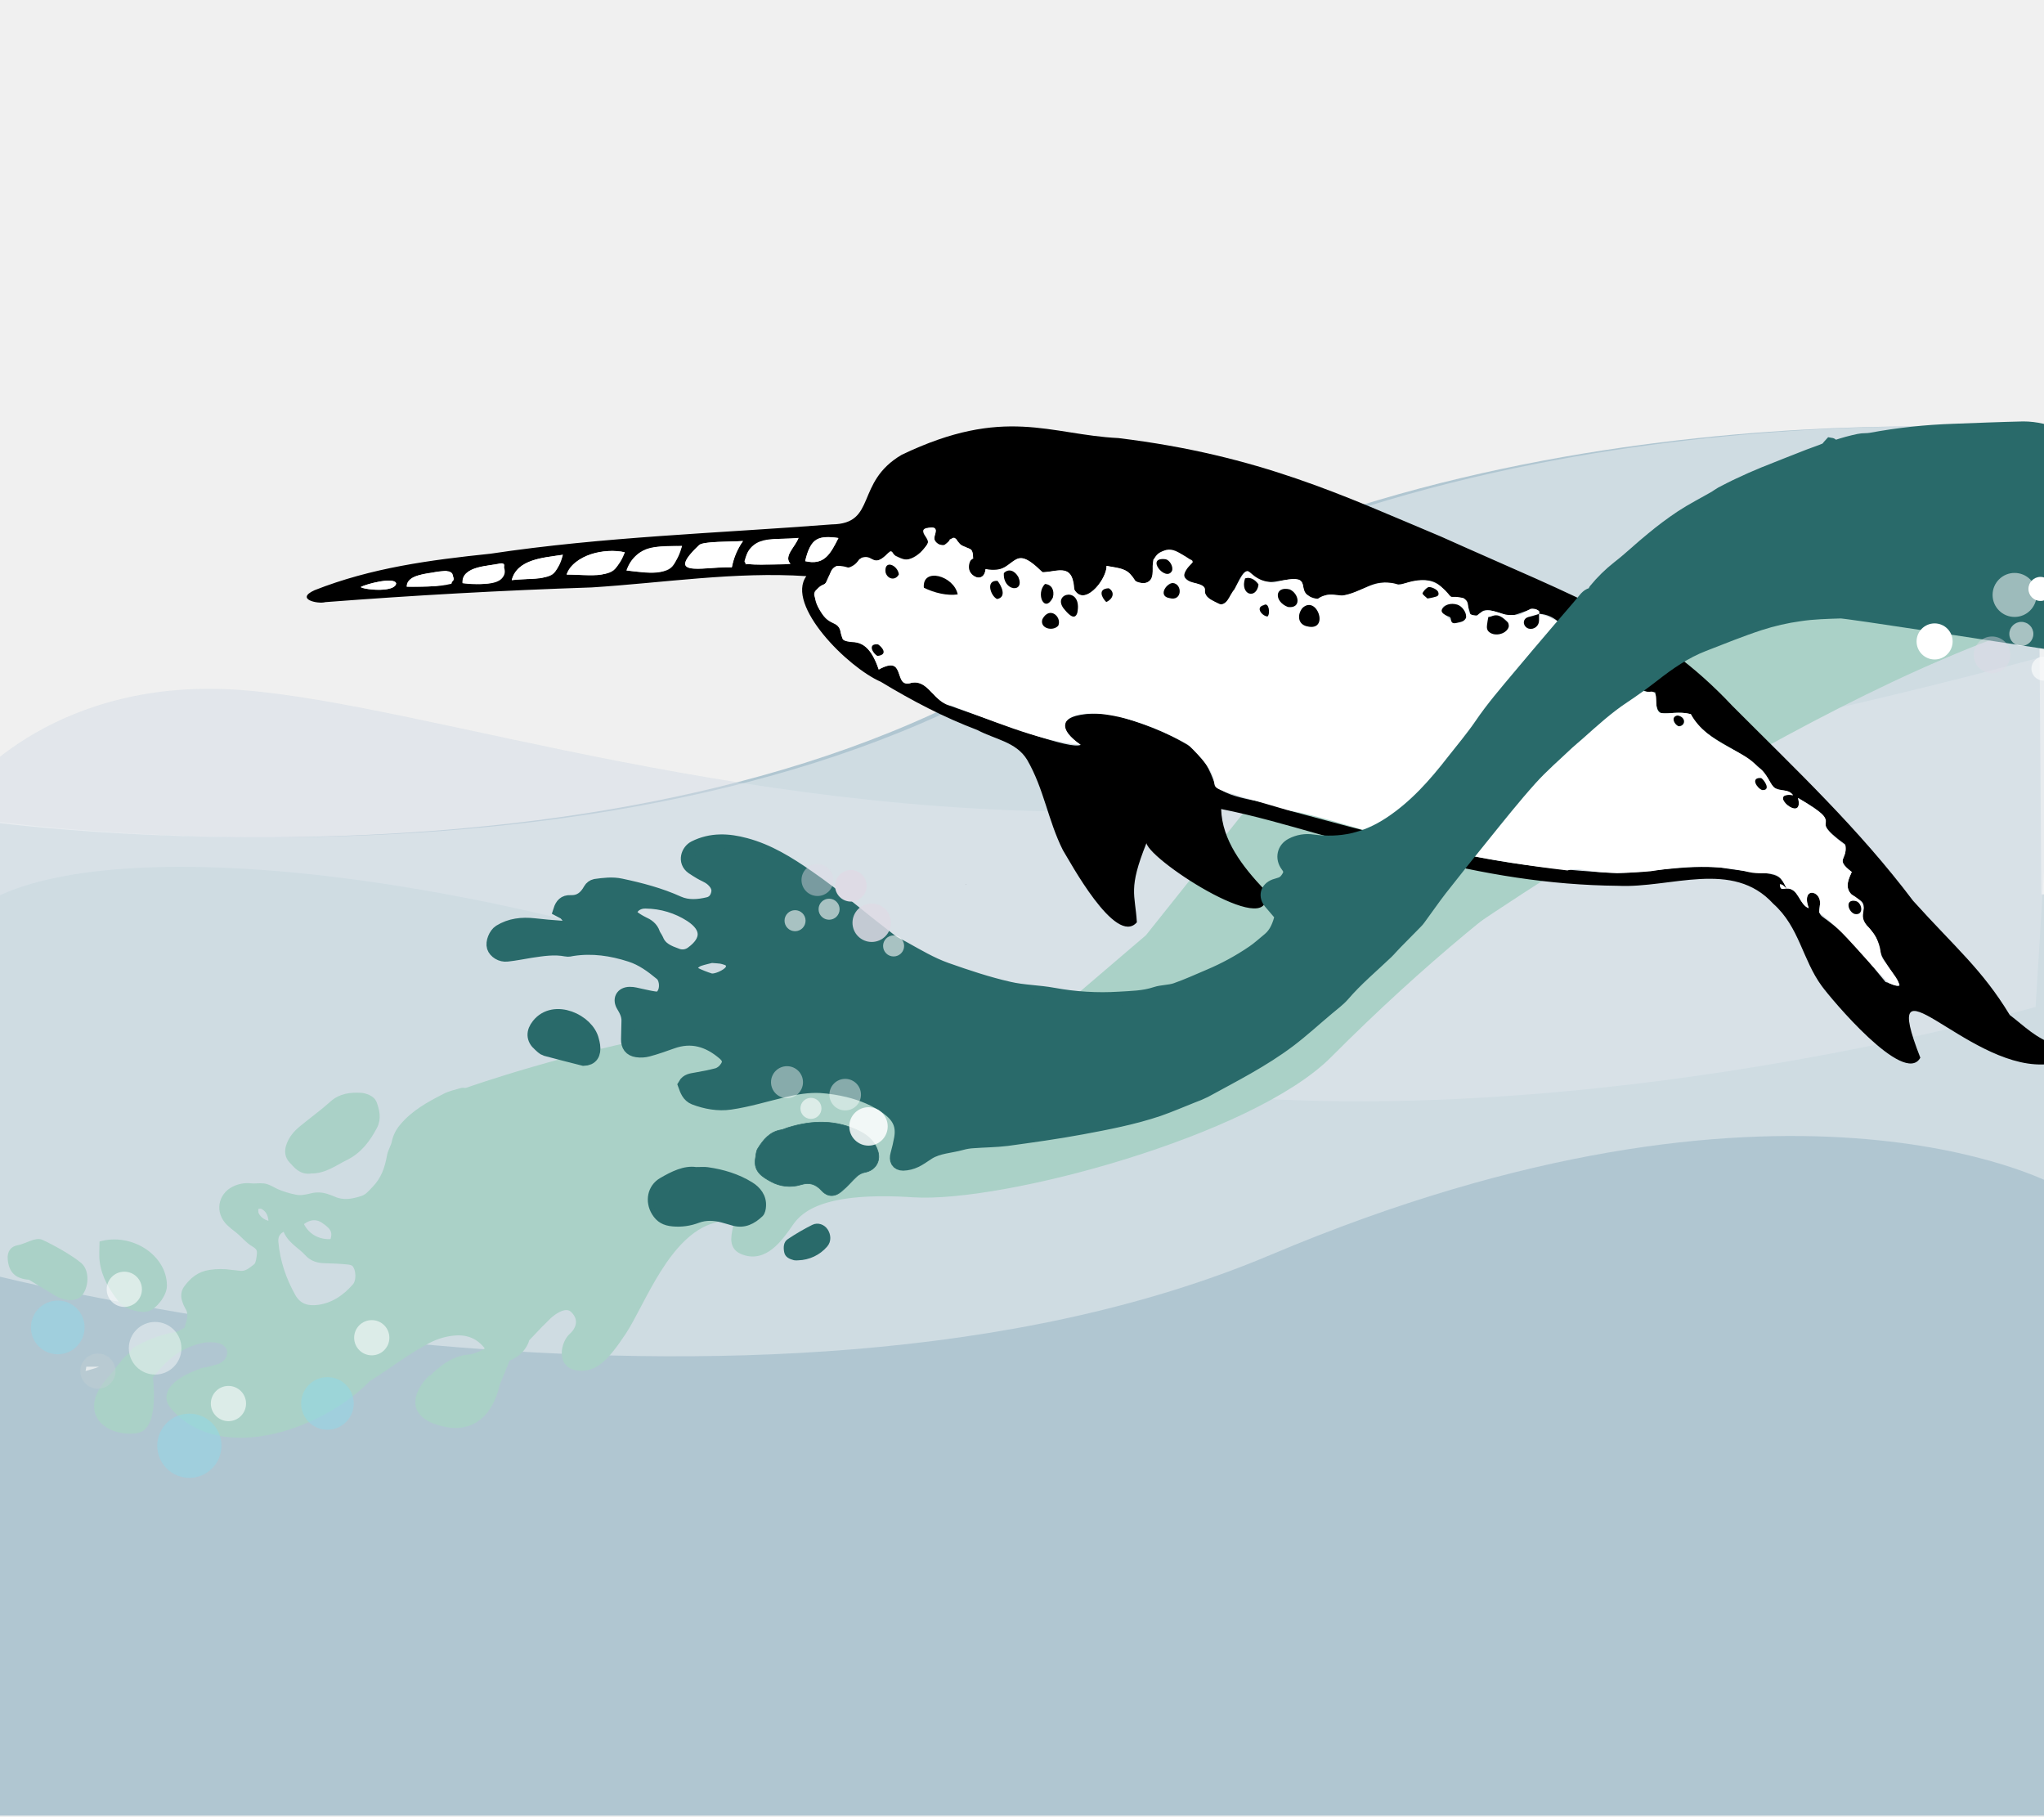
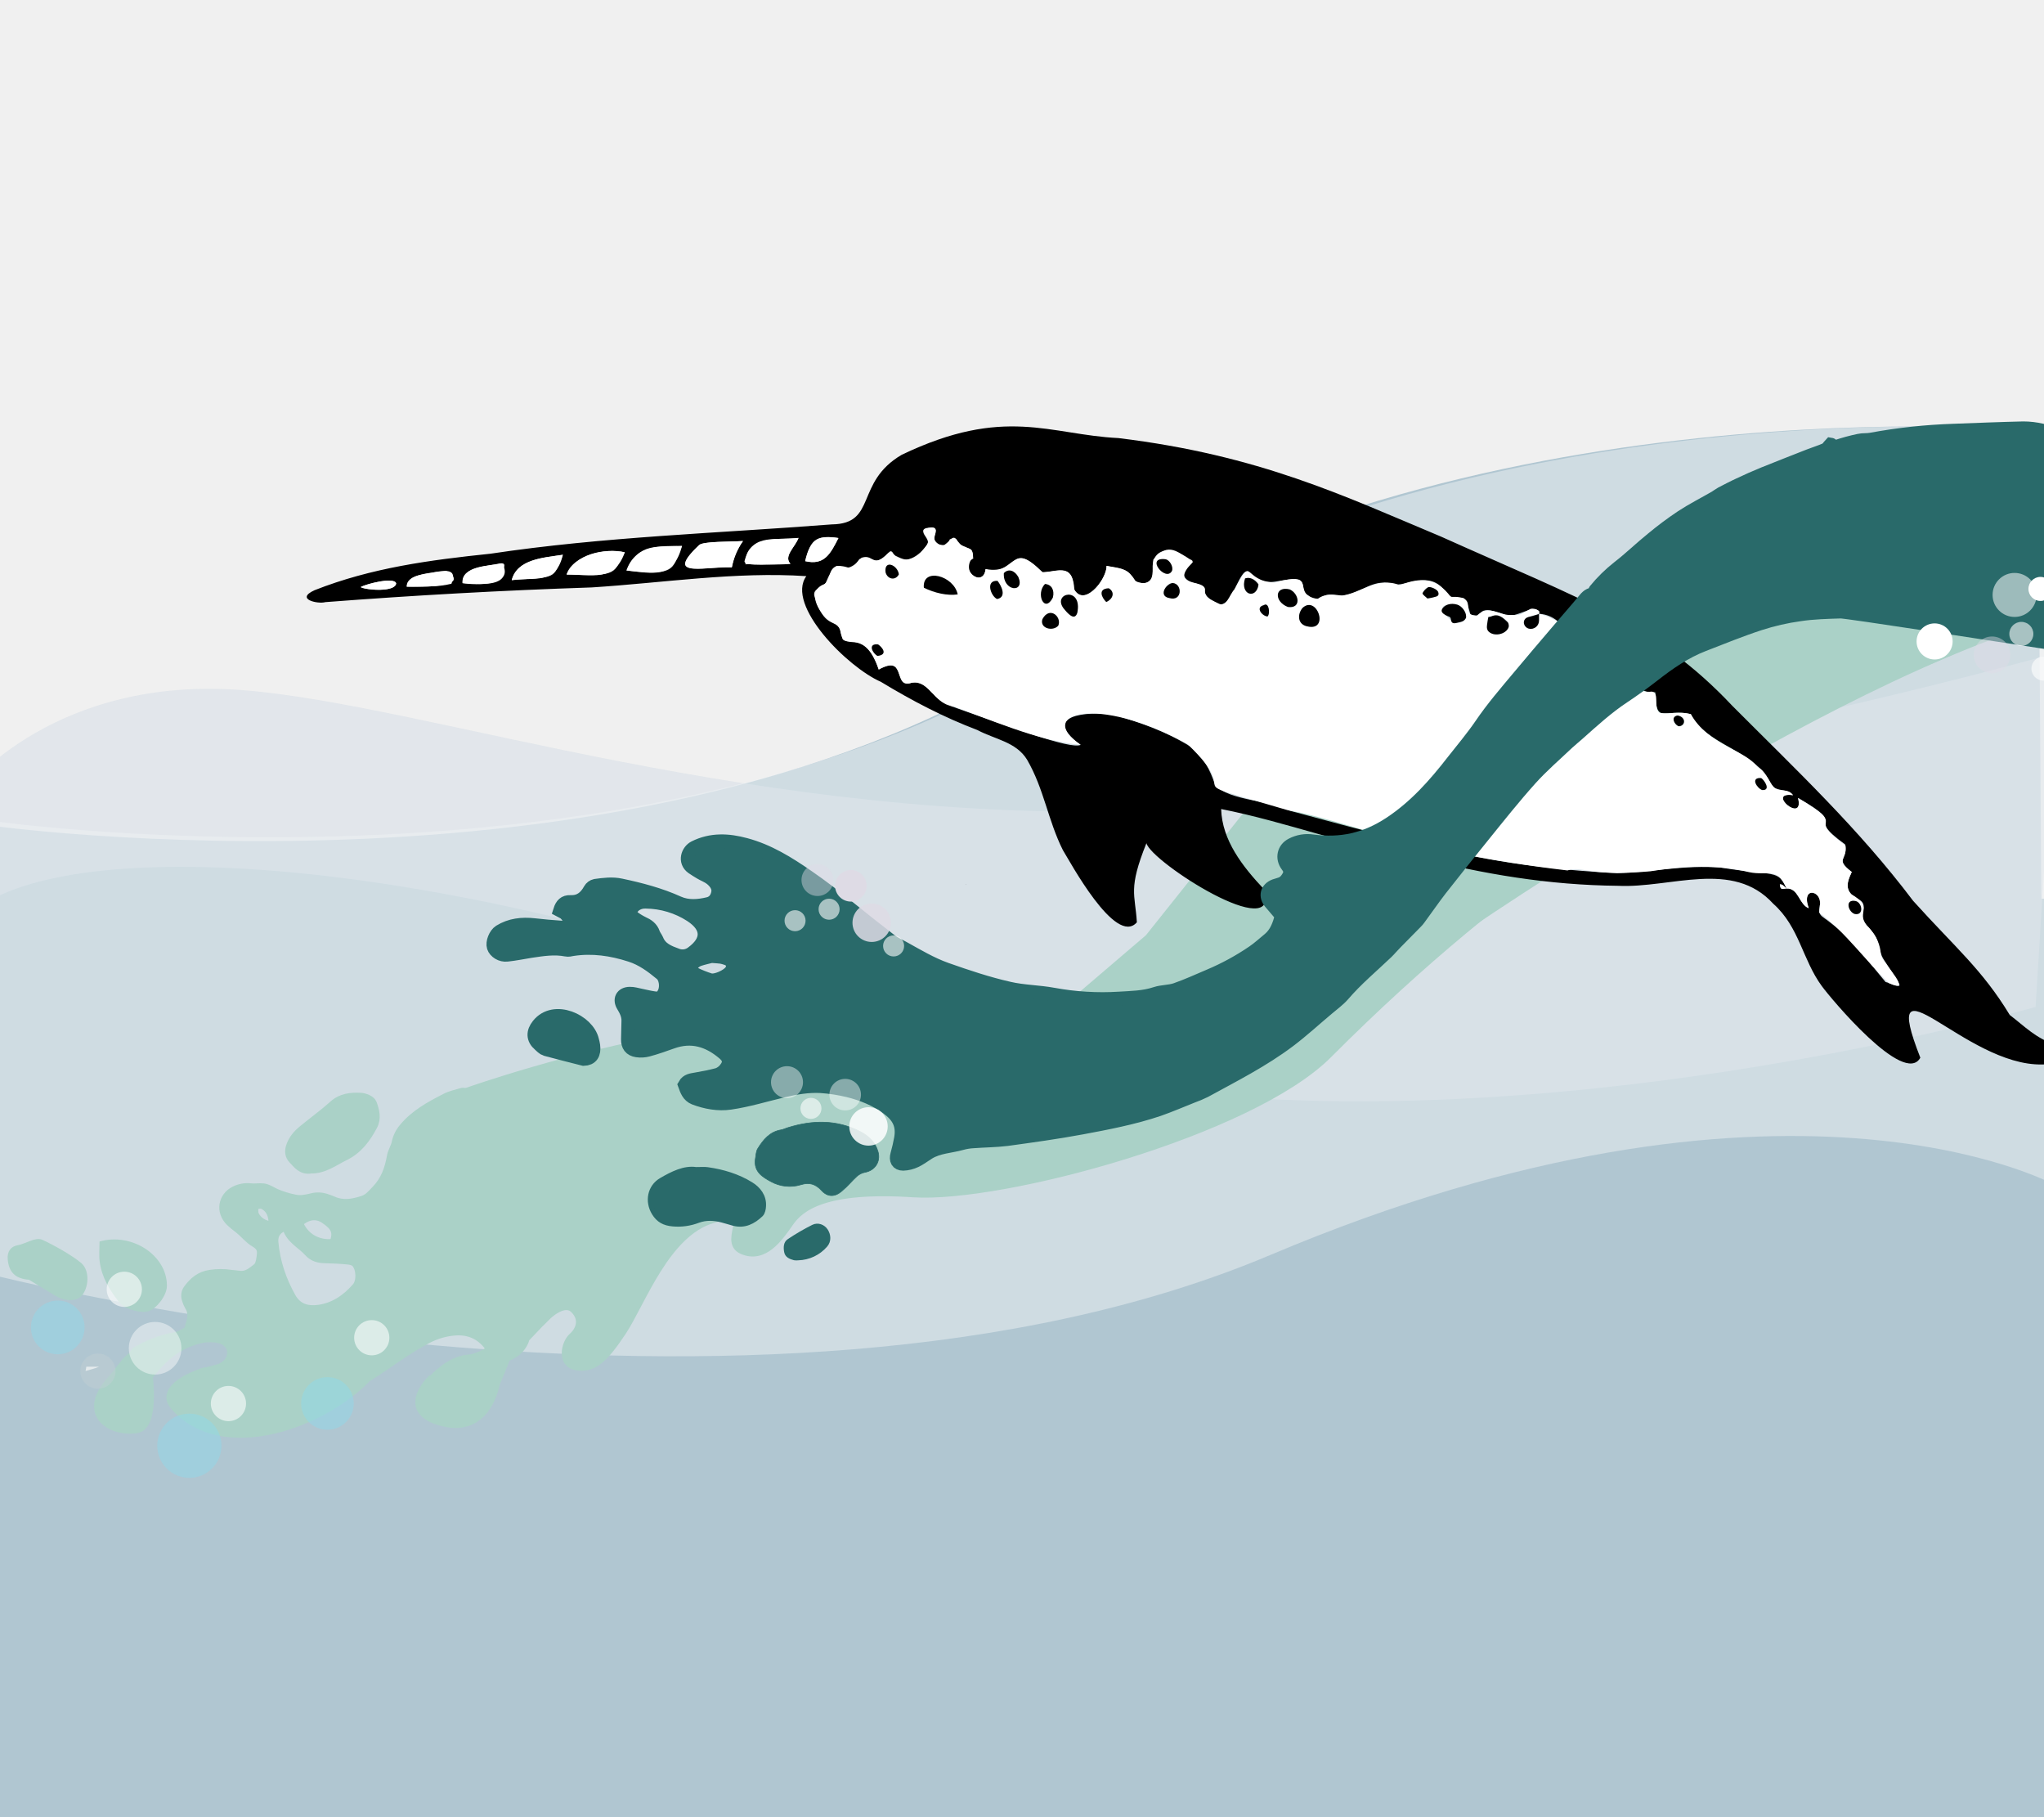
<svg xmlns="http://www.w3.org/2000/svg" width="1904" height="1692" viewBox="0 0 1904 1692">
  <g id="Layer_15" data-name="Layer 15">
-     <path d="M1907,833v858H-3V1190.6c-12.8-3-19.6-4.8-19.6-4.8l8-421s619,88,996-162,917-202,917-202l3.1,432.2Z" fill="#b0c6d1" />
+     <path d="M1907,837v866H-3V1197.9c-12.8-3-19.6-4.8-19.6-4.8l8-424.9s619,88.9,996-163.5,917-203.8,917-203.8l3.1,436.1Z" fill="#b0c6d1" />
    <path d="M-30.6,733.8s81.8-105,257.1-91,478.6,126,851.2,112,838.7-147,838.7-147l-20.2,330s-635.5,183-1047.7,21S57,769.8-30.6,853.8Z" fill="#d3dce5" opacity="0.5" />
    <path d="M1907.4,400.8s-540-48-917,202-996,162-996,162l-8,421s719,185,1197-17,729-66,729-66Z" fill="#edf1f4" opacity="0.5" />
    <path d="M192.4,1277.3l-5.6,1.5a9.6,9.6,0,0,1,4.7-1.4Z" fill="#aad1c7" stroke="#aad1c7" stroke-miterlimit="10" stroke-width="7.63" />
    <path d="M204.8,1274a33.1,33.1,0,0,1-12.4,3.3Z" fill="#aad1c7" stroke="#aad1c7" stroke-miterlimit="10" stroke-width="7.63" />
    <path d="M1864.5,484.9l-528,181.7-141.6,50.7L1070.2,873.7,954,973,746.9,983.5l-85.5-12.2c-4.9-5.7-15.2-7.9-32.9-4.9-98.4,17.1-188.9,48.9-192.3,50.1s-4.5,0-6.2.6c-5.2,1.5-10.6,2.7-15.4,5.2-14.4,7.4-28.7,15.1-39.3,28.1a31.4,31.4,0,0,0-6.7,14c-.8,4-3.6,8.1-4.3,12.2-2.2,12.3-5.9,22.7-14.6,31.6-3.4,3.5-6.5,7.4-11.3,9.1-9.4,3.2-19,5-28.6.5-1.5-.7-3-1.1-4.6-1.7a24.1,24.1,0,0,0-15-.9c-5.1,1.3-10.3,2.3-15.4,1.2a87.6,87.6,0,0,1-17.6-5.4c-3.8-1.7-7.6-4.5-11.7-5s-8,.4-11.9-.1a26.9,26.9,0,0,0-15.3,2.8c-11.3,5.7-14,19.7-4.2,29.4a83.7,83.7,0,0,0,7.9,6.6c4.9,3.7,9.7,9.9,15,12.9,7.1,4.1,6.6,8.1,5.6,14.5-.4,2.9-1.3,6.7-3.4,8.3-4.7,3.6-9.4,8-16.3,6.9-2.5-.4-5.1-.4-7.6-.8a63.7,63.7,0,0,0-19.5,0c-9.4,1.3-15.8,6.6-21.1,13.9-2.4,3.3-2.6,7-1.2,10.8a27,27,0,0,0,2.4,5.5c4.6,7.2,1.5,14.3-.5,21.3a3.2,3.2,0,0,1-1.8,2c-3.4,1.7-6.7,4-10.3,4.6-12.5,2-23.9,6.6-34.9,12.6-1.5.8-3.3,2.1-3.8,3.5s-2.1,2.7-3.5,3.8a27.8,27.8,0,0,0-4.3,4.1c-3.6,4.5-7.1,9-10.6,13.6h0c-34.5,35.8-.6,52.7,21.3,48.7,17.2-3.1,11-49,11-49h-.1c.9-1.6,2.4-2.9,3.5-4.4,9-11.4,19.4-20.7,33-26.4,9.5-3.9,18.7-6.2,29-4,5.6,1.2,10.9,5.7,11.4,10.7s-1.1,10-5.7,13.3a34,34,0,0,1-4.8,2.9,33.1,33.1,0,0,1-12.4,3.3l-5.6,1.5h-.3s-39.7,13.2-24,31c45.9,51.9,140.6,15.2,180.7-27.7h.8c5.4-3.5,10.8-6.9,16.1-10.6,12.5-8.6,24.9-17.2,38.4-24.2a65.6,65.6,0,0,1,25.3-7.3c12.6-.9,23.1,3.4,30.9,13.7l2.5,3.3c-6.6,4.1-13.3,7.7-20.6,8.4-9.3.8-17.7,5.1-25.7,11.7a58.7,58.7,0,0,0-8.1,7.7h-1.3s-31,30,12,40c38.1,8.9,47.2-29.3,48.7-38.2h.4c2.4-5.7,4.8-11.4,7.1-17.2a19.1,19.1,0,0,0,1.7-5.1,27.4,27.4,0,0,0,7.9-3.8,25.2,25.2,0,0,0,10.3-13.9l-5.4-1.2c-1.9-.5-4-.8-5.6-1.8l-.2-.2,11.1,3,20.2-21.2v.4s15.7-15.7,25.2-6.2,5,19.9-1.6,25.7-11.2,24.8,3.7,27.3,24.9-5.4,42.7-32.3,40.5-92.3,84.4-104.8,7.5,20.3,27.4,29,33.9-11.1,43.9-25.6,32.6-32.8,115.3-27.4,314.5-57.1,386.6-129.5c350-351,599.6-345.6,662-429Zm-1562.1,651c10.1,6.8,12,12,8.3,21.8-14.7,1.6-27-5.5-32.2-18.7C286.4,1131.8,294.8,1130.7,302.4,1135.9Zm-48.4,5.8c-7.9-1-13.3-4-16.5-10.1-1.2-2.4-.5-6.1-.6-9.1,2.7-.1,5.9-1.2,8.2-.1C251.6,1125.8,254.4,1131.9,254,1141.7Zm77.7,56.9c-9.3,10.7-20.7,18.6-35.1,20.5-10.2,1.3-19.2-1-24.9-11.2-8.9-15.9-14.6-32.8-16.2-50.9-.6-6.7,2.4-12.2,11-14.8,3,12,13.5,16.4,20.4,24,4.4,5,9.8,6.4,16,6.5s14.3.5,21.3,1.2c2.5.2,5.5,1,7,2.7C335.8,1181.8,336.2,1193.4,331.7,1198.6Z" fill="#aad1c7" stroke="#aad1c7" stroke-miterlimit="10" stroke-width="7.63" />
    <path d="M27,1191.9l24.5,14.9c7.7,4.8,18.6,5.7,23.9.7,7.3-7.1,8.8-24.2,0-31.4s-24.3-16-36-21.4c-6.3-2.9-15.6,3.8-23.1,5.1-5.8,1-9.8,5.4-9.1,13.1C8.2,1184.3,13.7,1190.9,27,1191.9Z" fill="#aad1c7" />
    <path d="M92.7,1156.3c0,7.2-.6,13.2.2,18.9,1.9,14.5,9.3,26.5,18.1,37.7,5.3,6.7,20.7,10.6,27.7,8.2s16.8-14.3,16.8-23.7C155.5,1169,122.7,1147.7,92.7,1156.3Z" fill="#aad1c7" />
    <path d="M289.5,1087.4c11.8.3,20.9-6.9,30.9-11.8,12.2-5.9,19.7-16.1,25.8-27.6,3.6-6.6,1.6-13.6-.6-19.8-1-2.6-6.4-4.8-9.8-4.9-8.8-.4-17.3.3-24.6,7s-18.7,15.1-28,22.7c-5.2,4.2-9.5,9.1-11.5,15.7-1.1,3.8-.7,7.3,2,10.1C277.9,1083.2,281.7,1088.9,289.5,1087.4Z" fill="#aad1c7" stroke="#aad1c7" stroke-miterlimit="10" stroke-width="11.03" />
    <path d="M79.7,1276.9c4.5-1.4,8.8-2.3,12.6-4H80.4C80.2,1274,80.1,1275.3,79.7,1276.9Z" fill="#fff" />
    <circle cx="305" cy="1307.1" r="24.5" fill="#8adaed" opacity="0.44" />
    <circle cx="346.3" cy="1245.9" r="16.4" fill="#fff" opacity="0.59" />
    <circle cx="144.5" cy="1255.7" r="24.5" fill="#fff" opacity="0.44" />
    <circle cx="176.4" cy="1346.5" r="29.9" fill="#8adaed" opacity="0.44" />
    <circle cx="53.8" cy="1236.3" r="25" fill="#8adaed" opacity="0.44" />
    <circle cx="91.2" cy="1277" r="16.4" fill="#c1cfd3" opacity="0.44" />
    <circle cx="115.8" cy="1200.8" r="16.4" fill="#fff" opacity="0.59" />
    <circle cx="212.8" cy="1307.2" r="16.4" fill="#fff" opacity="0.59" />
    <path d="M1926.3,459s-393.1,73.4-653.9,235.2l81.1,176.7s377-261,587-305Z" fill="#aad1c7" stroke="#aad1c7" stroke-miterlimit="10" stroke-width="7.63" />
    <path d="M900.1,823.6l-.3.3v-.3Z" />
    <path d="M751.1,536.6c-65.9-4.4-133.6,6.3-199.9,10.5-83.7,2.8-164.7,7.3-248.2,13.7-6.6,2-28.5-2.7-10-11.1,53-20.9,107.3-28.1,163.9-34,105-15.8,211.1-19,317.9-27.3,42.4-.5,21.3-39.1,65.1-64.8,95.9-46,138-18.7,201.9-15.6,132,16.1,209.7,53.8,300.6,91.8,132.1,59.4,199.9,81.7,271.3,157.6,59.8,60,117.4,114,168.4,181.6,39.3,43.6,64.3,63.9,90,106.3,13.9,10.6,23.9,21.4,42,27.5,13.2,10.6,1.6,18.9-11.7,18.6-72.3,1.7-153.7-108.6-113.6-6.3-15,27.1-84.1-56.1-91.7-66.6-18.2-24.7-20.9-55.1-45.3-76.8-37.8-41.5-95.6-14.3-144.5-16.7-64.2-.6-125.5-10.8-188-26.9-61.7-9.4-120.8-32.6-181.8-44.6.9,29.1,19.8,53.4,40.2,75,15.7,51.8-105.5-25.7-109.8-43.2-17.2,42.9-10.5,47.1-8.9,73.7-19.9,22.8-62.9-57.7-68.9-67.2-14-27.9-17.5-56.9-33.4-84.3-10.2-16.6-29.8-18.8-46.3-27.6C879,668,849.9,652.8,820.5,635,789.6,621.6,731.6,563.6,751.1,536.6Zm913,290.9c11.3-.8,11.1,14.5,20.8,18.3-6.7-16.6,6.2-18.3,11.3-7.2-4,15.3-.6,12.8,10.2,21.8,20.4,15.7,33.6,34.7,50,54.2,5.2,1,19.1,8.9,10-2.1-16.3-28.1-11-13.2-18-37.4-4.2-11-16.8-14.6-12.4-28.9,1-9.1-7.7-8.2-12.6-14.7s-1.3-13,1.5-19.4c-16.5-12.9-3.1-11.2-6.2-25.7-40.2-29,5.5-14.9-43.8-43.2,6.2,24.9-30.9-6.2-4.7-2.6-4.7-6.9-17-2.2-20.8-11.2-14.5-30.6-61.9-36.3-74.4-64.3-25.2-5.6-32.2,10.7-33.1-20.4-20.6,2.1-16.2-17.6-29.8-28.5-4.5-5.4-4.8-6.2-13.1-7.5-40.2-2.1-36.4-34.8-65.4-37.1v.2c-1.8-12.5-22.4,6-32,.5-31-11.2-16.3,5.4-31.9,0-7.3-28.2-7.5-6.8-22.5-19.8-15.4-25-40.6-2.3-53.8-9.5-19.1-3.3-31.5,15.7-51,11-12.9-2.1-13.2,9.5-24,.4-7.2-2.9-1.6-10.9-8.4-14.3-19.7-2.9-29.6,10.4-46.9-7.8-9.7-4.5-16,42.2-32.4,27.9-17.1-9.1,1-14.3-21-17.6-19.9-11.1,9.8-18-1.4-21.8-21.3-14.8-37.9-8.3-34.1,14-2.3,11.1-16.5,11.3-21.4,0-4.9-6.1-14.3-5.8-22.1-7.7,1.1,12.7-23.5,41.1-30.9,19.5-.4-26.3-23-10.3-30.5-14.2-26.9-30.4-25.3,5.9-51.3-2.3-1.8,19.1-26.5-1.5-11.3-10-.5-1.4,0-1.3-.9-5.9s-5.8-3-10.1-5.7c-8.4-10.7-6.6-8.4-16.4-.5-20.6-1.1,4.6-22.6-18.3-15.1-4.2,4.6,7.4,9.8,1.9,15.4-15.4,20.2-20.9,12.2-35.2,6.4-13.7,14.3-13.3,3.1-24.9,4.6-21.2,24.3-19.7-9.9-33.6,23.5-3.5,4.7-12.3,5.3-10.6,12.4,9.4,30.5,18.8,20.8,24,31,3,25.4,21.2-5.8,35.9,37.4,27.5-14.8,12.3,18.7,30.6,12.3,15.3-2.9,20.9,17.2,35.1,21.2,58.1,20.3,112.1,40.9,122.4,36.7-38.5-28.1,7.3-31.2,29.7-28.4,26.5,7.7,49.5,15.6,73.2,30.3,11.9,9.6,17.5,21.1,22.3,35.1,11.9,15.5,57.8,15.1,69.7,24.3,155.3,42.1,206.5,52.6,304.9,58.2,33.4-1.2,63-7.9,96.8-5.2,49.5,7.9,53.5,1.5,60.9,19.4-2-1.3-3.1-4.1-6.2-3.8C1658.6,828.1,1658.8,828.3,1664.1,827.5ZM681.7,528.4c1.9-8.8,4.4-15.9,10.4-24.5-11.9.8-37.4.1-41.3,4.1C616,540.7,663.5,526.3,681.7,528.4Zm54.6-3.3c-6.6-6.9,4.5-15.9,7.5-24.1-19.3,1.6-50.3-2.2-49.4,24.6C708.5,524.4,721.5,526.8,736.3,525.1Zm-101-16.6c-19.4-.2-44-.8-51.7,22.8C634,538.1,626,525.8,635.3,508.5ZM582,514.4c-17.5-4.6-49,3.1-54.2,20.7C577.9,537.2,570.9,533.1,582,514.4ZM476.7,540.3c41.7-3.3,38.4,0,47.6-23.6C507.7,519.3,481.5,520.5,476.7,540.3Zm-45.8,2.8c14.9.9,41.8,3.9,38-12.8,1-3.1,2.5-6.2-3.1-5.6C454.5,527.4,429.1,527.9,430.9,543.1Zm-52,3.3c11,.5,62.4.8,36.9-14.6C402.3,533.2,378.5,534.6,378.9,546.4ZM750,522.6c18.1,4.3,23.9-7.4,31-21.5C758.3,497.8,755.4,503.9,750,522.6ZM336,546.8c6.6,3,32.1,4.7,33-3.4C366.8,536.7,339.1,544.5,336,546.8ZM1464.1,586l1-.2c-.5.3.2-1.5-1.8-.4Z" />
    <path d="M1433.6,571.6c41.9,12.1,20.9,34.1,72.3,38.6,26.6,22.3,14.4,34.5,30.5,34.1,11.6-2.1,2.1,16.1,10.3,19.8,9.6,1.1,17.9-1.8,28.3,1,16.2,28.8,51.3,33.7,61.8,49.1,8.2,3.8,10.1,13,15.9,19.4,5.3,4.5,12.3,0,17.5,7-25.9-3.6,10.9,27.9,4.7,2.6,50.7,30.4,3.6,15,44.2,44.3,1.8,14.1-10.4,12.6,5.8,24.6-2.7,6.1-6.6,14.2-.5,20.7,23.1,13.2,1.8,18.3,16.6,31.2,6.5,7.4,10.9,15.7,11,26.2,4.4,9.1,30.3,35.6,7.8,25.6-21.5-20.2-40.4-47.3-65.3-66,6.2-22.4-17.7-25.5-9.6-4-8.3-2.3-9.3-18.8-20.8-18.3h.1c-9.4-21-16.7-11.4-34.9-15.2-31.4-7.5-60.8-5.9-92.1-.8-58.6,5.2-62.9-5.6-77.1-.8-150.8-17.7-202.8-45.8-260.5-56.1-114.2-33.6-35.7-6.6-93.5-61.6-84.9-46.9-142.2-28.1-99.4.7-40.7-3.6-85.2-24.1-126.4-38.6-13-5.9-17.6-23.8-33.5-18.6-14.3,1.5-3.6-27.1-28.2-13-11.9-36.4-31.6-21.3-34-29.1-1.8-5.9-1.6-11.7-8-14.1-12.2-5.4-27.3-29.7-8.6-36.3,6.7-4.5,2.8-14.1,11.9-16.9,13.9-.3,10.8,7.4,20.6-6.3,13.4-7.8,11.2,10.9,27.3-6.1,1.3-1.4,2.6-2.3,4.4,1,8.8,12.1,24.8,2.6,31.7-9.1,3.8-7.1-12.9-14.6,3.8-15.3,6.4.5,3.8,4.7,2.2,10,2.1,6.6,11.4,9.9,14.9,1,2.6-.6,3.3-3.2,6.4.3,3.3,8.9,15.4,4.9,15.2,15.5-12.7,16.7,10.2,28.3,11.7,11.9,32,5.9,21.5-27.9,53.2,3,18-1.5,28.2-6.8,29.5,16.6,11.5,16.2,30.3-11.9,30-22.6,11.9,2.3,20.2,1.9,27.1,14.6,18.5,6.2,15.2-7.9,16.4-20.3,13.9-17.6,23.5-6.8,36.8,2.1-23.8,24.4,13.5,15.4,11.3,26.7-.3,6.8,6.7,8.9,12.5,11.9,7.9,4.4,10.1-8.3,15.2-13.3,17.7-32.8,7.4-7.1,37.3-6.2,42.8-11.7,13.5,11.4,40.1,15.3,6.3-5.1,15.2-4.1,22.7-3.1,17.2-2.3,33.9-18.1,53.7-9.6,20.3-8.2,34.6-6.5,47.5,10.8,28.5-1.1,6.4,17.5,24.4,17.4,11.8-11.2,19.2.8,33.8-.6,7.3,1,9.9-2.7,16.3-5.7,4.6-.9,12.1,3,5.6,5.4C1401.2,578.3,1437.2,598.9,1433.6,571.6Zm-541.5-18c-5.9-17.5-27.1-25.8-32.4-7.3C866,552.1,883.8,555.1,892.1,553.6Zm325.8,29.8c17.4,4,12.6-20.6.1-19.7C1209.7,565.5,1205.5,581.1,1217.9,583.4Zm168.5-8.7c-6.4,17.9,10.9,20.3,18.3,10.8C1408.5,576.9,1394.2,570.9,1386.4,574.7Zm-29.1-11.6c-21.1-1.7-14.5,7.5-3,17.2C1371,581.1,1366.4,566.8,1357.3,563.1Zm-157.6,2.2c13.6,2.1,9.5-14.5.1-16.8C1185,546.9,1189.4,562,1199.7,565.3Zm-196.2,5.5c3.2-12.4-6.3-24.1-15.1-11.8C986.8,565.5,1001.1,581,1003.5,570.8ZM971,576.7c-2.8,7.8,9,11.9,14.8,6C990.5,572.8,975.4,565.6,971,576.7Zm531.2,51c13.7-1.1,3.6-15.2-4.4-15.9C1488.9,613.7,1492.9,625.7,1502.2,627.7ZM935.1,533.8c.2,9.8,7.8,20.9,14.9,9.2C950.3,536.6,941.7,526.3,935.1,533.8Zm38.3,10.1c-4.9,6.4-7,22,5.1,16.7C983.5,555.2,981.8,544.2,973.4,543.9ZM1089.3,557c12.2,3.8,13-15.3,1.2-13.9C1085.2,545.7,1079.3,555,1089.3,557Zm70.5-18.3c-3.4,8.6,3.5,21.7,11.5,9.8C1175.2,542.7,1166.2,536.6,1159.8,538.7ZM1086,520.9c-15.3-1.8-8.1,12.5,2.1,13.6C1095.1,532.9,1091.9,523,1086,520.9ZM929.2,541c-11.2-.8-6.5,13.4-.4,16.9C937.5,557.2,933.5,545.6,929.2,541Zm-91.9-6.1c-.6-4.2-7.9-14.3-12.3-5.7C822.9,536.2,832.8,543.4,837.3,534.9Zm891.3,304.3c-9.3-2.4-8.3,9.7-.6,12.1S1735.8,841.6,1728.6,839.2ZM1329.7,557.4c9.4-.2,15.6-6.4,2.5-10.5C1327,546.7,1321.9,553.1,1329.7,557.4Zm-299.2,3.3c6.5-2.8,8.8-11.1,1-12.9C1022.7,549.9,1025.4,554.5,1030.5,560.7Zm480.7,75.4c-5.1,10.7,11,11.1,9.8,3.8C1519.5,636.7,1514.1,630.4,1511.2,636.1ZM817.4,610.9c9.1-.2,6.1-10-2.2-11.1C809,602.6,812,606.6,817.4,610.9Zm824.1,124.9c7,.7,3.8-9-2.3-11.6C1631.4,725.5,1635.1,732.7,1641.5,735.8ZM1180.8,574.1c1.9-1.8,2.2-13.5-3.5-10.5C1169.3,565,1175.3,574.1,1180.8,574.1Zm381.8,92.3c-6.3,1-3.1,10.3,2.6,10.1C1570.3,674.4,1570.3,668,1562.6,666.4Z" fill="#fff" />
    <path d="M681.7,528.4c-32.8-.2-61.5,8.9-29.7-21.3,5.2-3,28.2-2.4,40.1-3.2A62.3,62.3,0,0,0,681.7,528.4Z" fill="#fff" />
    <path d="M736.3,525.1c-12.9.1-44.8,3.3-42.7-2.8,7.1-27.1,30.7-18,50.2-21.3C740.8,509.6,729.5,517.8,736.3,525.1Z" fill="#fff" />
    <path d="M635.3,508.5c-8.2,31.3-27.3,25.3-51.7,22.8C595.1,504.5,613.3,509.9,635.3,508.5Z" fill="#fff" />
    <path d="M582,514.4c-10,28.5-31.5,20.2-54.2,20.7C535.8,516.2,562.1,510.3,582,514.4Z" fill="#fff" />
    <path d="M476.7,540.3c5.4-19.8,29.2-20.7,47.6-23.6C517.8,545.3,496.9,537.2,476.7,540.3Z" fill="#fff" />
    <path d="M430.9,543.1c-.3-16.7,24.3-15.7,36.9-18.4C480,546.1,442.8,545.1,430.9,543.1Z" fill="#fff" />
    <path d="M378.9,546.4c.4-11.9,18.2-11.2,27-13.7,12.1-2.1,19.6-1.5,14.6,11C407,547.1,393.6,545.9,378.9,546.4Z" fill="#fff" />
    <path d="M750,522.6c4.7-21.6,13.4-24.1,31-21.5C773.2,516.3,767.7,526.8,750,522.6Z" fill="#fff" />
    <path d="M336,546.8c6.9-3.6,32.3-9.4,33-3.4C367.9,551.9,339.6,549.5,336,546.8Z" fill="#fff" />
    <path d="M1664.1,827.5c-5.3.8-5.5.6-6.1-3.8C1660.1,823.3,1662.6,826,1664.1,827.5Z" fill="#fff" />
    <path d="M892.1,553.6c-9.6,1.4-21.4-1.3-31.5-6.2C858.8,528,888.7,536.2,892.1,553.6Z" />
    <path d="M1217.9,583.4c-9.1-1.7-9.7-11-4.6-17.2C1226.8,553.7,1238.7,588.2,1217.9,583.4Z" />
    <path d="M1386.4,574.7a12,12,0,0,0,2.6-.5c6.9-3.3,11.1,1.3,15.3,5.2,1,.9,1.4,3.4,1,4.7-2.5,7.1-14.4,9.2-19.2,3.5a6.6,6.6,0,0,1-1-4.4C1385.3,580.5,1385.9,577.9,1386.4,574.7Z" />
    <path d="M1357.3,563.1c4.4,1.2,8.6,6.9,8.4,11.4v.6c-1.5,4.1-5.5,4.1-8.7,5s-5,.2-5.4-2.9-1.8-2.7-3.4-3.5a16.2,16.2,0,0,1-3.6-2.1c-2.3-1.9-2.2-3.6-.1-5.9S1351.2,561.3,1357.3,563.1Z" />
    <path d="M1199.7,565.3c-13.2-5.1-12.4-19.9,1.8-16.3C1210.4,553.2,1212.3,567,1199.7,565.3Z" />
    <path d="M1003.5,570.8c-2.6,8.1-9.2.2-13-4.5C980.3,552,1008.6,545.9,1003.5,570.8Z" />
    <path d="M971,576.7c6.8-12.7,18.3-2,14.8,6C980.8,588.4,968.3,585.3,971,576.7Z" />
    <path d="M1502.2,627.7c-9.7-1.9-13.6-15.7-3.4-15.8C1508.7,614.5,1513.9,627,1502.2,627.7Z" />
    <path d="M935.1,533.8c4-4.3,9.8-2.9,13.5,3.6C955.1,552.7,934,550.8,935.1,533.8Z" />
    <path d="M973.4,543.9c5.9.4,9.1,5.4,7.4,12.5C973,571.9,964.5,552.9,973.4,543.9Z" />
    <path d="M1089.3,557c-10-1.6-4.1-12.7,2.9-14C1101.5,543.4,1101.6,560.5,1089.3,557Z" />
    <path d="M1159.8,538.7c4.5-1.5,8.9.7,12.5,5.6C1170.5,558.7,1154.7,554.1,1159.8,538.7Z" />
    <path d="M1086,520.9c3.6.9,7.2,6.9,5.7,10.8C1085.9,542.6,1066.1,518.1,1086,520.9Z" />
    <path d="M929.2,541c3.3,4.1,9.1,15.1-.4,16.9C923,555.4,917.6,540.2,929.2,541Z" />
    <path d="M1433.6,571.6c0,2.1-.1,4.3,0,6.4a7.7,7.7,0,0,1-9.5,7.5,6.2,6.2,0,0,1-4.6-6.1c.3-2.8,2-4.3,5.3-5s5.9-1.7,8.9-2.6Z" />
    <path d="M837.3,534.9c-3.1,6.1-10.6,4.8-12.4-1.9C823.4,520.8,836.2,526.2,837.3,534.9Z" />
    <path d="M1728.6,839.2c6,1.5,7.9,13.3-.6,12.1C1721.8,849.9,1717.9,837,1728.6,839.2Z" />
    <path d="M1329.7,557.4c-1.8-1.8-4.9-3.8-4.6-4.9s2.8-4.1,4.9-5.4,8.6,1.7,9.6,4.1.2,3.8-1.7,4.4A58.7,58.7,0,0,1,1329.7,557.4Z" />
    <path d="M1030.5,560.7c-4.4-4.2-8-12.4,2.3-12.8C1038.3,551,1037.6,557.4,1030.5,560.7Z" />
    <path d="M1511.2,636.1c2.2-6.8,13.2,3.4,8.7,7.5C1514.5,645.9,1508,645.4,1511.2,636.1Z" />
    <path d="M817.4,610.9c-4.6-2.3-9.5-11.9.6-10.7C821.7,602.8,827.6,609.7,817.4,610.9Z" />
    <path d="M1641.5,735.8c-4.7-1.5-11.5-12-.9-11.1C1643.1,726.1,1650.2,736.3,1641.5,735.8Z" />
    <path d="M1180.8,574.1c-4.5.1-12.1-8.3-3.5-10.5C1181.8,560.5,1183.5,571.1,1180.8,574.1Z" />
    <path d="M1562.6,666.4c7.9,1.2,7.9,9.7,1,10C1559.5,674.5,1556.1,667.6,1562.6,666.4Z" />
    <path d="M1925.8,407.2c-8-1.9-15.9-4.6-23.9-6.3a76.1,76.1,0,0,0-17.1-2c-21.8.5-43.5,1.4-65.3,2.2a518.5,518.5,0,0,0-76.7,8.3c-3.7.7-7.5.2-11.1,1a185.7,185.7,0,0,0-21,5.7c-3.2,1.1-4-1.9-5.4-2.1-1.8,1.9-2.9,4-4.6,4.8-5,2.2-10.3,3.8-15.4,5.8-14.2,5.6-28.4,11.1-42.5,16.8-7.6,3.1-15.2,6.5-22.6,10-5.7,2.6-11.1,5.5-16.6,8.3-2,1.1-3.8,2.5-5.7,3.7-10.4,6-21.1,11.4-31.2,18a324.3,324.3,0,0,0-27.6,20.6c-10.7,8.6-20.6,18.3-31.5,26.7a138.5,138.5,0,0,0-21.5,21.1c-.4.5.4,2.1.7,3.7-4.6-.6-7.4,1.2-10.1,4.4-8.2,10-16.9,19.7-25.3,29.6q-18.3,21.4-36.4,43c-12.2,14.6-24.6,28.9-35.3,44.7-8.1,11.8-17.3,22.7-26.1,33.9-17,21.9-35.2,42.4-58.5,57.8s-46.3,20.1-72.2,16.7a31.5,31.5,0,0,0-19.5,3.2c-7.5,3.8-9.3,12.4-4.3,19.1,3.7,4.9,3.4,7.8-.1,12.8s-7.4,4.9-11.5,6.4c-7.3,2.8-9,9.5-4,15.4l10.5,12.3c-2.3,8.5-4.9,16.3-11.6,21.9-5.1,4.1-9.8,8.6-15.2,12.2a231.2,231.2,0,0,1-40.6,22.1c-10.4,4.4-20.6,9.1-31.2,12.8-6,2.1-12.9,1.7-18.9,3.7-11.1,3.7-22.7,3.8-34,4.5a252.4,252.4,0,0,1-61.4-3.7c-13.6-2.5-27.7-2.5-41.1-5.6-19.9-4.5-39.3-11-58.6-17.8-14.1-5-26.9-12.7-39.9-19.9-4.1-2.3-8.6-4.2-12.3-7.1q-19.5-15-38.6-30.5c-12.5-10.1-25.1-19.8-38.3-28.9-18.1-12.5-36.5-24-57.9-29.7-15.9-4.3-31.9-5.2-47.4,2.6-6.2,3.1-9.7,13-2,18.5,2.4,1.7,5,3.2,7.6,4.8s6.9,3.2,9.8,5.5,7.4,6.9,6.6,12.7-4.1,9.8-9.1,11c-9.2,2.2-19,3.1-28-.9-17.2-7.8-35.2-12.5-53.6-16.4-7.9-1.7-15.8-.7-23.7.4a7.4,7.4,0,0,0-4.9,3.6c-4.1,7.4-9.5,11.9-18.5,11.5-5.1-.2-7.8,2.5-9.5,7.9,1.6.9,3.7,1.5,5,2.8s4.9,5,3.9,8.9-4.5,4.4-7.8,4.2c-8.4-.6-16.9-1.3-25.4-2.3-11.2-1.2-21.9-.1-31.8,6-4.1,2.6-7.1,10.1-5.7,14.4s6.9,7.9,12.5,7.2c7.4-.8,14.8-2.3,22.2-3.5,10.8-1.6,21.8-3.4,32.9-1.2,1.8.4,3.9-.1,5.9-.5,18.4-2.8,36.3-.2,53.9,5.5,11,3.5,20,10.2,28.7,17.4,4.3,3.5,5.4,12.1,3,17.4s-5.2,6-9.6,5.4-8.4-1.7-12.5-2.5-6.9-1.8-10.3-1.7c-7.1.1-9.7,5.4-6,11.3,2.6,4.3,4.8,8.7,4.7,13.8s-.3,11.5-.4,17.3,2.4,9.5,8.4,10.4a25.6,25.6,0,0,0,10.3-.6c7.5-2,14.8-4.6,22.1-7.2,18.4-6.7,34.3-1.8,48.6,10.4,5.6,4.7,6,9.4,1.4,15a16.2,16.2,0,0,1-7.1,5.1c-6.7,1.8-13.6,3.1-20.5,4.3-3.9.7-7.9,1-10.2,5.1,1.8,5,3.5,10,9,12.2,10.7,4.1,22.3,6.1,33.2,4.5,16.8-2.4,33.1-7.5,49.6-11.4,11.4-2.7,23-4.7,34.7-4.1a151.6,151.6,0,0,1,25.9,4c12.9,3.2,25.4,8.2,36.2,16.1s14.9,16.1,12.8,28.4c-.9,5.1-2.1,10.2-3.5,15.2s.2,8.6,5.5,8.6a28.6,28.6,0,0,0,11.4-2.8c4.3-2,8.1-5,12.1-7.5,9.5-5.8,20.5-5.9,30.8-8.8a50.5,50.5,0,0,1,11.1-1.8c10.4-.8,21-.8,31.4-2.1,23.2-3.2,46.5-6.4,69.6-10.7s48.3-9.1,71.6-17c10.6-3.7,20.9-8.2,31.3-12.3a112.9,112.9,0,0,0,11.8-5c26.7-14.6,54-28.4,78.4-46.8,12.3-9.3,23.7-19.8,35.5-29.7,4.9-4.2,10.4-8.1,14.6-12.9,12.4-14.5,27-26.6,40.7-39.7,2.8-2.7,5.3-5.8,8.1-8.6,6.3-6.5,12.8-12.9,19.1-19.4a23.7,23.7,0,0,0,2.9-3.4c6.7-9,13-18.3,19.9-27.2,13.2-16.9,26.7-33.7,40.2-50.4s28.5-35.6,43.7-52.5c10.7-11.9,22.9-22.4,34.5-33.4,3.3-3.1,6.8-5.8,10.1-8.8,13.5-12,26.8-24.2,41.9-34.2,9.5-6.3,18.8-13,27.8-20,14.6-11.4,29.5-21.8,46.8-28.5s34.9-13.9,52.7-19.7a217.7,217.7,0,0,1,37.2-8.5c12.5-1.9,25.3-2.2,38-2.6,5.5-.2,145.3,21.5,214.7,32.1M644.9,887.5a14.7,14.7,0,0,1-14.3,2.2c-7.7-2.8-15.5-5.7-18.9-14.4-.9-2-2.5-3.8-3.2-5.9-1.7-5-5.4-7.5-9.9-9.5a54.3,54.3,0,0,1-9.2-5.7,5.3,5.3,0,0,1-1.9-6.3c1.9-5,7.6-8.4,14.2-8.1a79.2,79.2,0,0,1,41.9,12.6C660.6,863.5,660,876.4,644.9,887.5Zm36.3,16.9c-3,4.7-14.7,10-19.9,8.4a99.6,99.6,0,0,1-14.5-5.8c-4.7-2.3-5.1-5.8-1.5-9.6a14.7,14.7,0,0,1,5.5-3.8c4.4-1.5,9-2.4,13.6-3.6,0,.2.1.4.1.6,2.5.2,5,.2,7.5.6a41,41,0,0,1,5,1.4C682.5,894.5,684.3,899.6,681.2,904.4Z" fill="#296a6a" stroke="#296a6a" stroke-miterlimit="10" stroke-width="12.8" />
    <path d="M699.5,1103.2c-12.2-7.6-26.2-11.8-40.5-13.8-2.8-.4-5.7-.1-10.7-.1-10.7-1.6-21.7,3.8-32.3,10s-13.2,19.6-6.6,30.4c4,6.5,9.2,9.5,17.5,10.2a52.5,52.5,0,0,0,23.4-3.3c7.4-2.7,14.7-2.3,22.1-.4,3.6.9,7.2,2.1,10.9,3.1,10.2,2.7,18.4-1.6,25.4-8.3,1.7-1.7,2.4-5,2.5-7.7C711.8,1114.1,706.2,1107.3,699.5,1103.2Z" fill="#296a6a" stroke="#296a6a" stroke-miterlimit="10" stroke-width="4.71" />
    <path d="M801.1,1053.8c-21.6-11-44-10.7-66.7-3.7-2.3.6-4.4,1.8-6.7,2.2-10.6,1.7-16.7,9.2-21.8,17.4-1.8,2.8-1.7,6.9-2.4,10.4-1.2,11.2,6.7,16.1,14.5,20.3a36,36,0,0,0,28,3c8-2.5,13.8-.6,19.3,5.4s12.1,6.3,18.7.7,9.4-9.6,14.4-14.1a15.9,15.9,0,0,1,7.5-3.6c9.1-1.7,14.5-9.8,12.1-18.8S809.2,1057.9,801.1,1053.8Z" fill="#296a6a" stroke="#296a6a" stroke-miterlimit="10" stroke-width="0.59" />
    <path d="M503.1,972.4c1.7,1.5,3.5,3.5,5.5,4.1,11.7,3.2,23.5,6.1,35.2,9.1,6.4-.2,9.2-4.2,8.2-11.7a40.3,40.3,0,0,0-1.1-5c-4.1-17.5-34.6-31.7-48.9-13.7C497.1,961.3,497.1,967.3,503.1,972.4Z" fill="#296a6a" stroke="#296a6a" stroke-miterlimit="10" stroke-width="14.13" />
    <path d="M733.8,1154.1a208.4,208.4,0,0,1,22.8-13.3c5.4-2.7,11.4-.3,14.4,4.3s3.7,11.1-.5,15.9a36.8,36.8,0,0,1-26.9,12.8,14.1,14.1,0,0,1-4.1-.1c-4.1-1.1-8.1-2.8-9-7.4S729.8,1156.8,733.8,1154.1Z" fill="#296a6a" />
    <circle cx="1802.1" cy="597.4" r="16.8" fill="#fff" />
    <circle cx="1876.6" cy="554.1" r="20.5" fill="#fff" opacity="0.54" />
    <circle cx="1855.6" cy="609.9" r="17.1" fill="#dedbe5" opacity="0.44" />
    <circle cx="1900.7" cy="548.5" r="11.2" fill="#fff" />
    <circle cx="1903.5" cy="622.7" r="11.2" fill="#fff" opacity="0.59" />
    <circle cx="1882.9" cy="590.4" r="11.2" fill="#fff" opacity="0.59" />
    <circle cx="792.6" cy="825" r="14.7" fill="#dedbe5" />
    <circle cx="812" cy="859.4" r="17.9" fill="#dedbe5" opacity="0.85" />
    <circle cx="761.5" cy="819.6" r="14.9" fill="#dedbe5" opacity="0.44" />
    <circle cx="740.6" cy="857.5" r="9.8" fill="#fff" opacity="0.59" />
    <circle cx="772.3" cy="846.8" r="9.8" fill="#fff" opacity="0.59" />
    <circle cx="832.4" cy="881" r="9.8" fill="#fff" opacity="0.59" />
    <circle cx="787.3" cy="1019.5" r="14.7" fill="#fff" opacity="0.44" />
    <circle cx="809" cy="1049.1" r="17.9" fill="#fff" opacity="0.85" />
    <circle cx="733.1" cy="1007.9" r="14.9" fill="#fff" opacity="0.44" />
    <circle cx="755.4" cy="1032.3" r="9.8" fill="#fff" opacity="0.59" />
  </g>
</svg>
